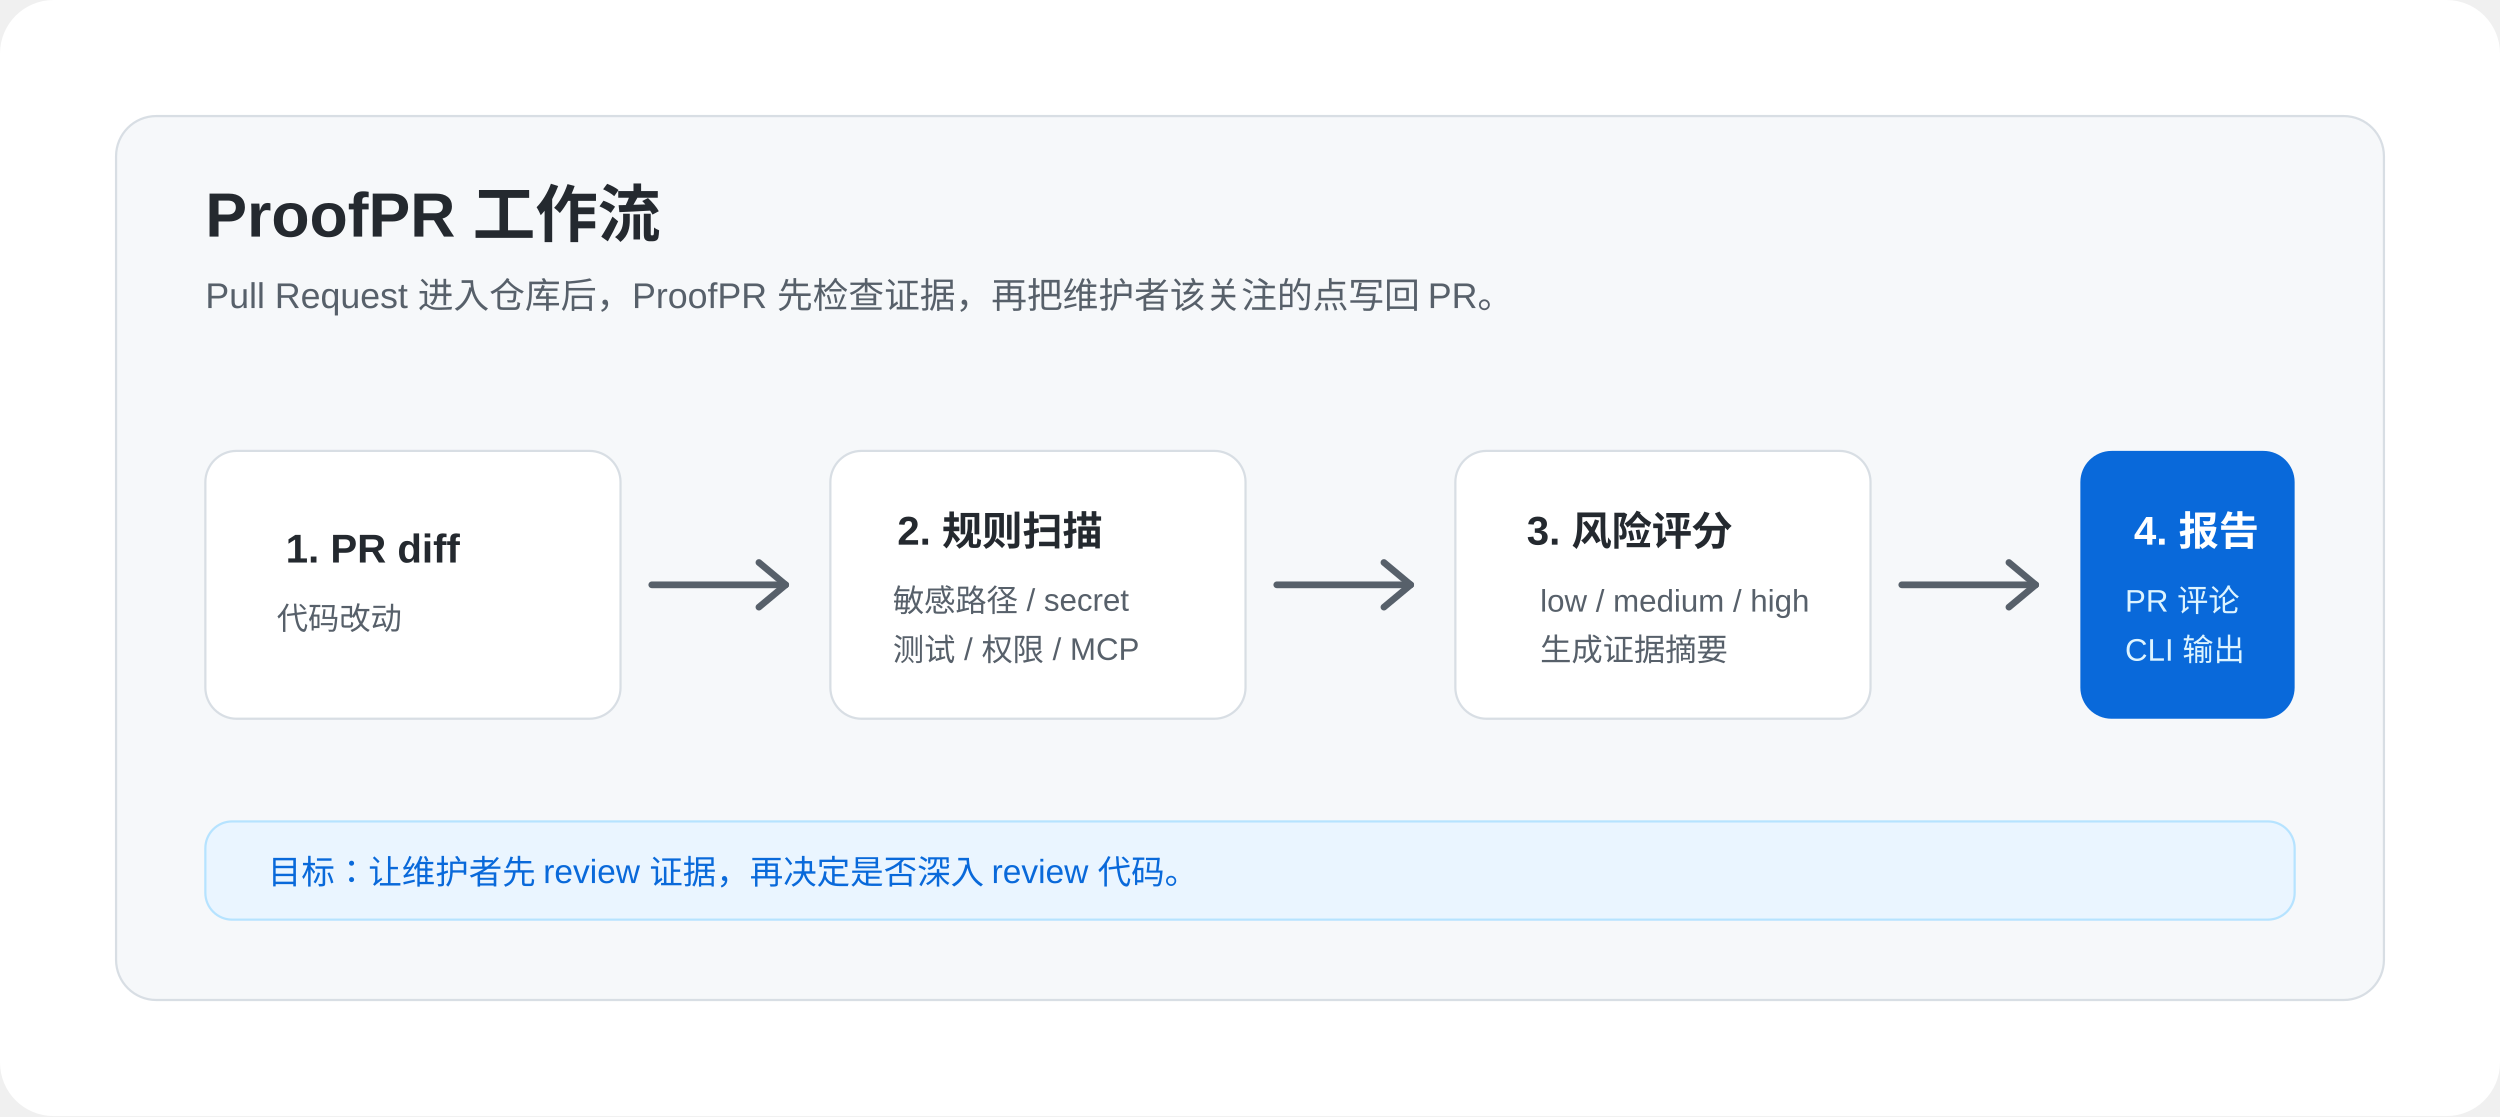
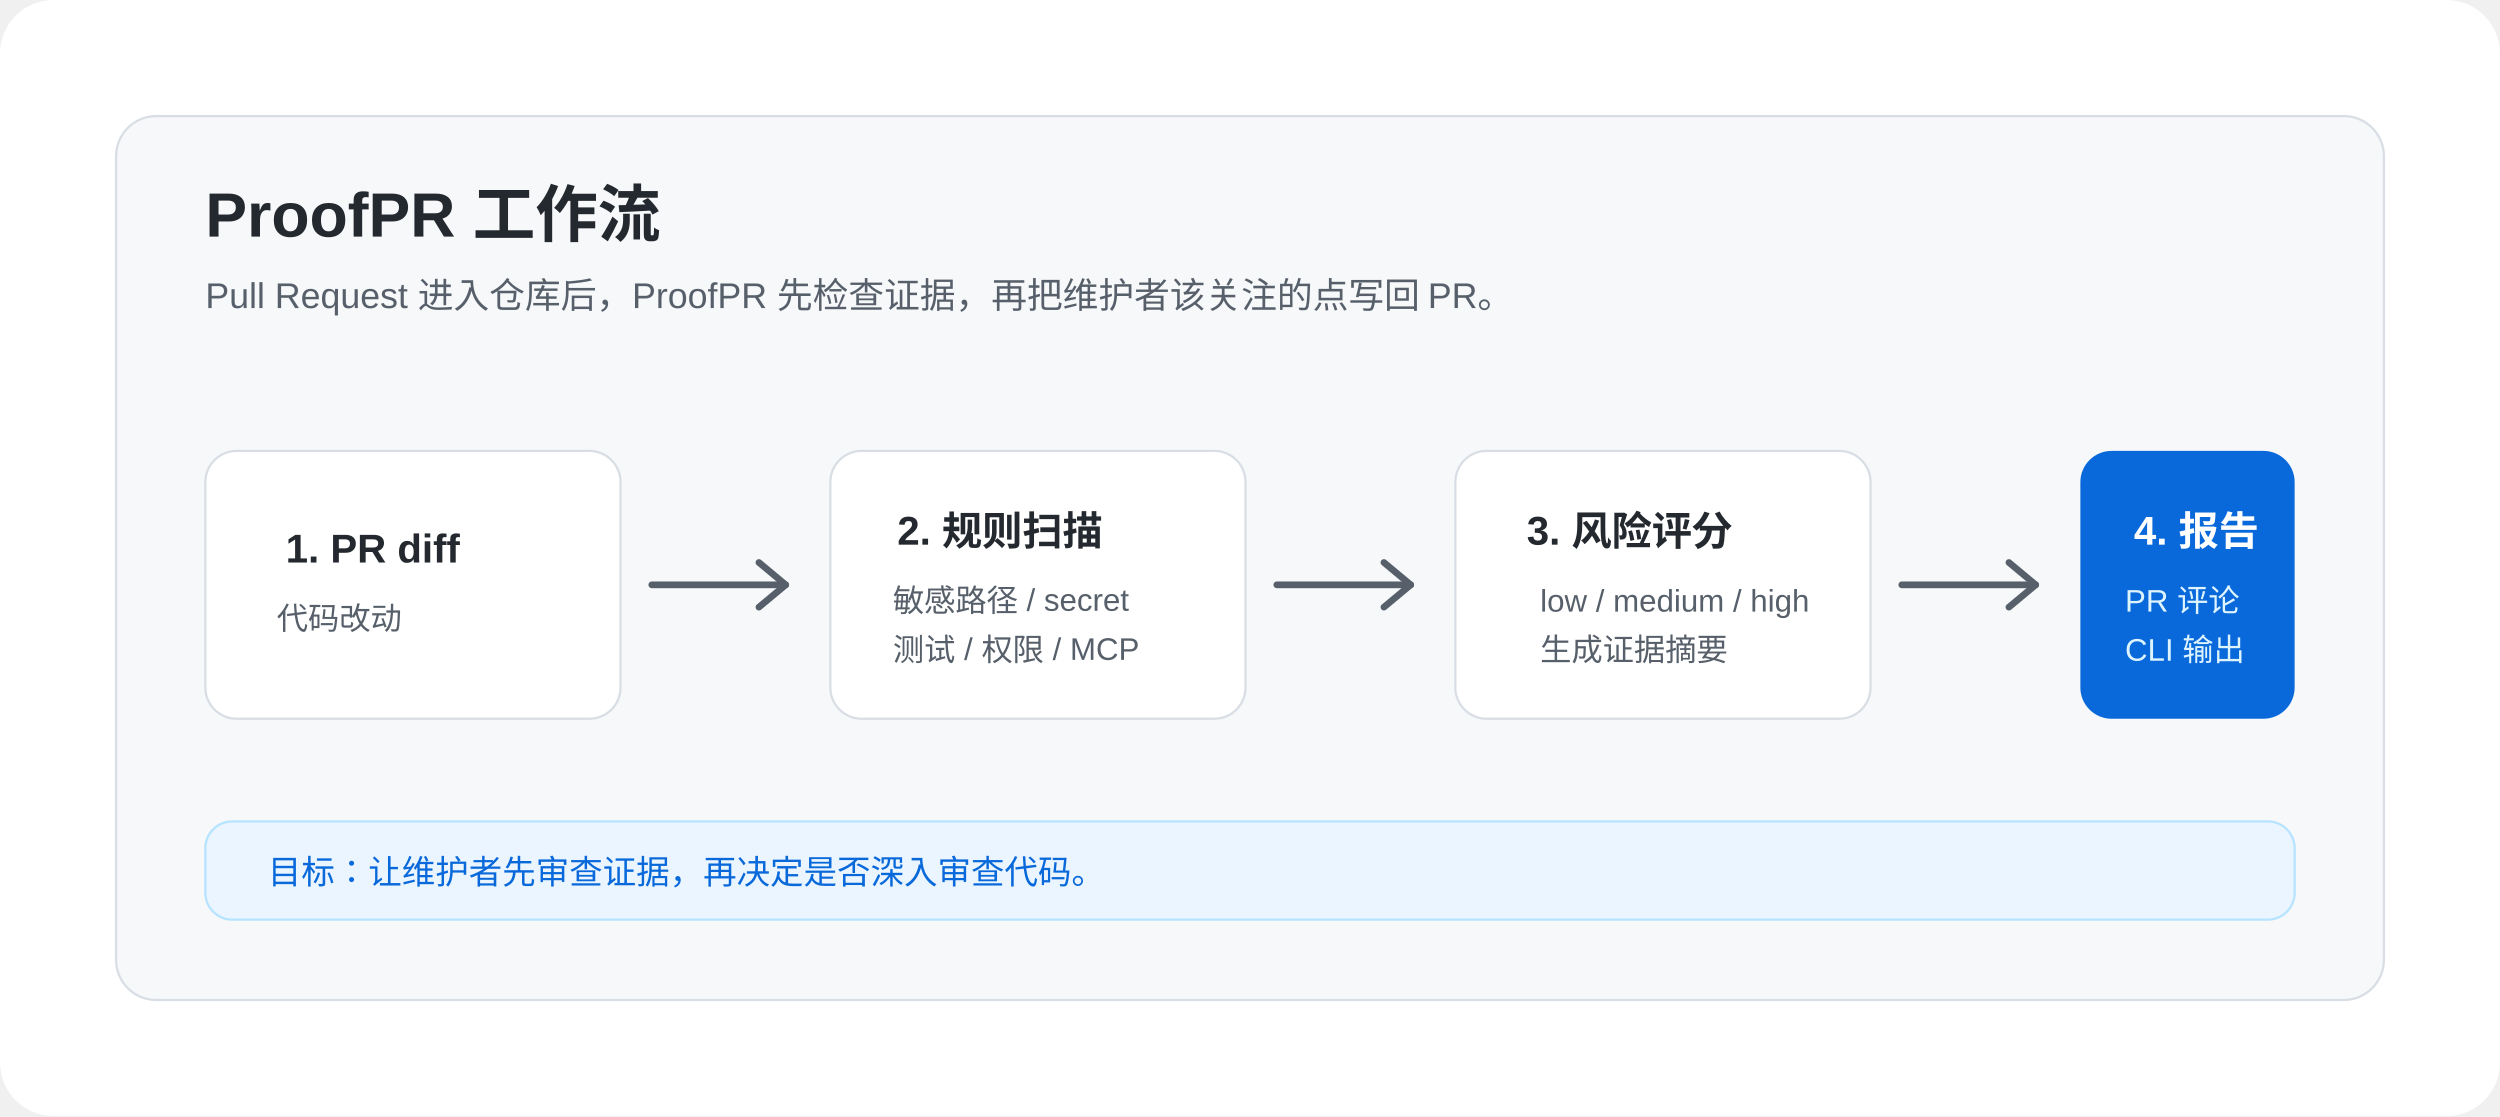
<svg xmlns="http://www.w3.org/2000/svg" width="1120" height="500" viewBox="0 0 1120 500" fill="none" role="img" aria-labelledby="title desc">
  <rect width="1120" height="500" rx="24" fill="#FFFFFF" />
  <rect x="52" y="52" width="1016" height="396" rx="18" fill="#F6F8FA" stroke="#D8DEE4" />
  <text x="92" y="106" font-family="Segoe UI, Arial, sans-serif" font-size="28" font-weight="700" fill="#24292F">ProofPR 工作流</text>
  <text x="92" y="138" font-family="Segoe UI, Arial, sans-serif" font-size="16" fill="#57606A">Pull Request 进入仓库后，ProofPR 先检查证据，再把维护者该关注的点写回 PR。</text>
  <rect x="92" y="202" width="186" height="120" rx="14" fill="#FFFFFF" stroke="#D8DEE4" />
  <text x="128" y="252" font-family="Segoe UI, Arial, sans-serif" font-size="18" font-weight="700" fill="#24292F">1. PR diff</text>
  <text x="124" y="282" font-family="Segoe UI, Arial, sans-serif" font-size="14" fill="#57606A">代码改动</text>
  <path d="M292 262H352" stroke="#57606A" stroke-width="3" stroke-linecap="round" />
  <path d="M352 262L340 252M352 262L340 272" stroke="#57606A" stroke-width="3" stroke-linecap="round" />
  <rect x="372" y="202" width="186" height="120" rx="14" fill="#FFFFFF" stroke="#D8DEE4" />
  <text x="402" y="244" font-family="Segoe UI, Arial, sans-serif" font-size="18" font-weight="700" fill="#24292F">2. 规则扫描</text>
  <text x="400" y="274" font-family="Segoe UI, Arial, sans-serif" font-size="14" fill="#57606A">敏感路径 / secret</text>
  <text x="400" y="296" font-family="Segoe UI, Arial, sans-serif" font-size="14" fill="#57606A">测试 / 权限 / MCP</text>
  <path d="M572 262H632" stroke="#57606A" stroke-width="3" stroke-linecap="round" />
  <path d="M632 262L620 252M632 262L620 272" stroke="#57606A" stroke-width="3" stroke-linecap="round" />
  <rect x="652" y="202" width="186" height="120" rx="14" fill="#FFFFFF" stroke="#D8DEE4" />
  <text x="684" y="244" font-family="Segoe UI, Arial, sans-serif" font-size="18" font-weight="700" fill="#24292F">3. 风险评分</text>
  <text x="690" y="274" font-family="Segoe UI, Arial, sans-serif" font-size="14" fill="#57606A">low / medium / high</text>
  <text x="690" y="296" font-family="Segoe UI, Arial, sans-serif" font-size="14" fill="#57606A">生成证据摘要</text>
  <path d="M852 262H912" stroke="#57606A" stroke-width="3" stroke-linecap="round" />
  <path d="M912 262L900 252M912 262L900 272" stroke="#57606A" stroke-width="3" stroke-linecap="round" />
  <rect x="932" y="202" width="96" height="120" rx="14" fill="#0969DA" />
  <text x="956" y="244" font-family="Segoe UI, Arial, sans-serif" font-size="18" font-weight="700" fill="#FFFFFF">4. 报告</text>
  <text x="952" y="274" font-family="Segoe UI, Arial, sans-serif" font-size="14" fill="#DDF4FF">PR 评论</text>
  <text x="952" y="296" font-family="Segoe UI, Arial, sans-serif" font-size="14" fill="#DDF4FF">CLI 输出</text>
  <rect x="92" y="368" width="936" height="44" rx="12" fill="#EAF5FF" stroke="#B6E3FF" />
-   <text x="120" y="396" font-family="Segoe UI, Arial, sans-serif" font-size="15" fill="#0969DA">目标：让维护者先 review 证据，再决定是否深入 review 代码。</text>
+   <text x="120" y="396" font-family="Segoe UI, Arial, sans-serif" font-size="15" fill="#0969DA">目标：让维护者先审查证据，再决定是否深入审查代码。</text>
</svg>
